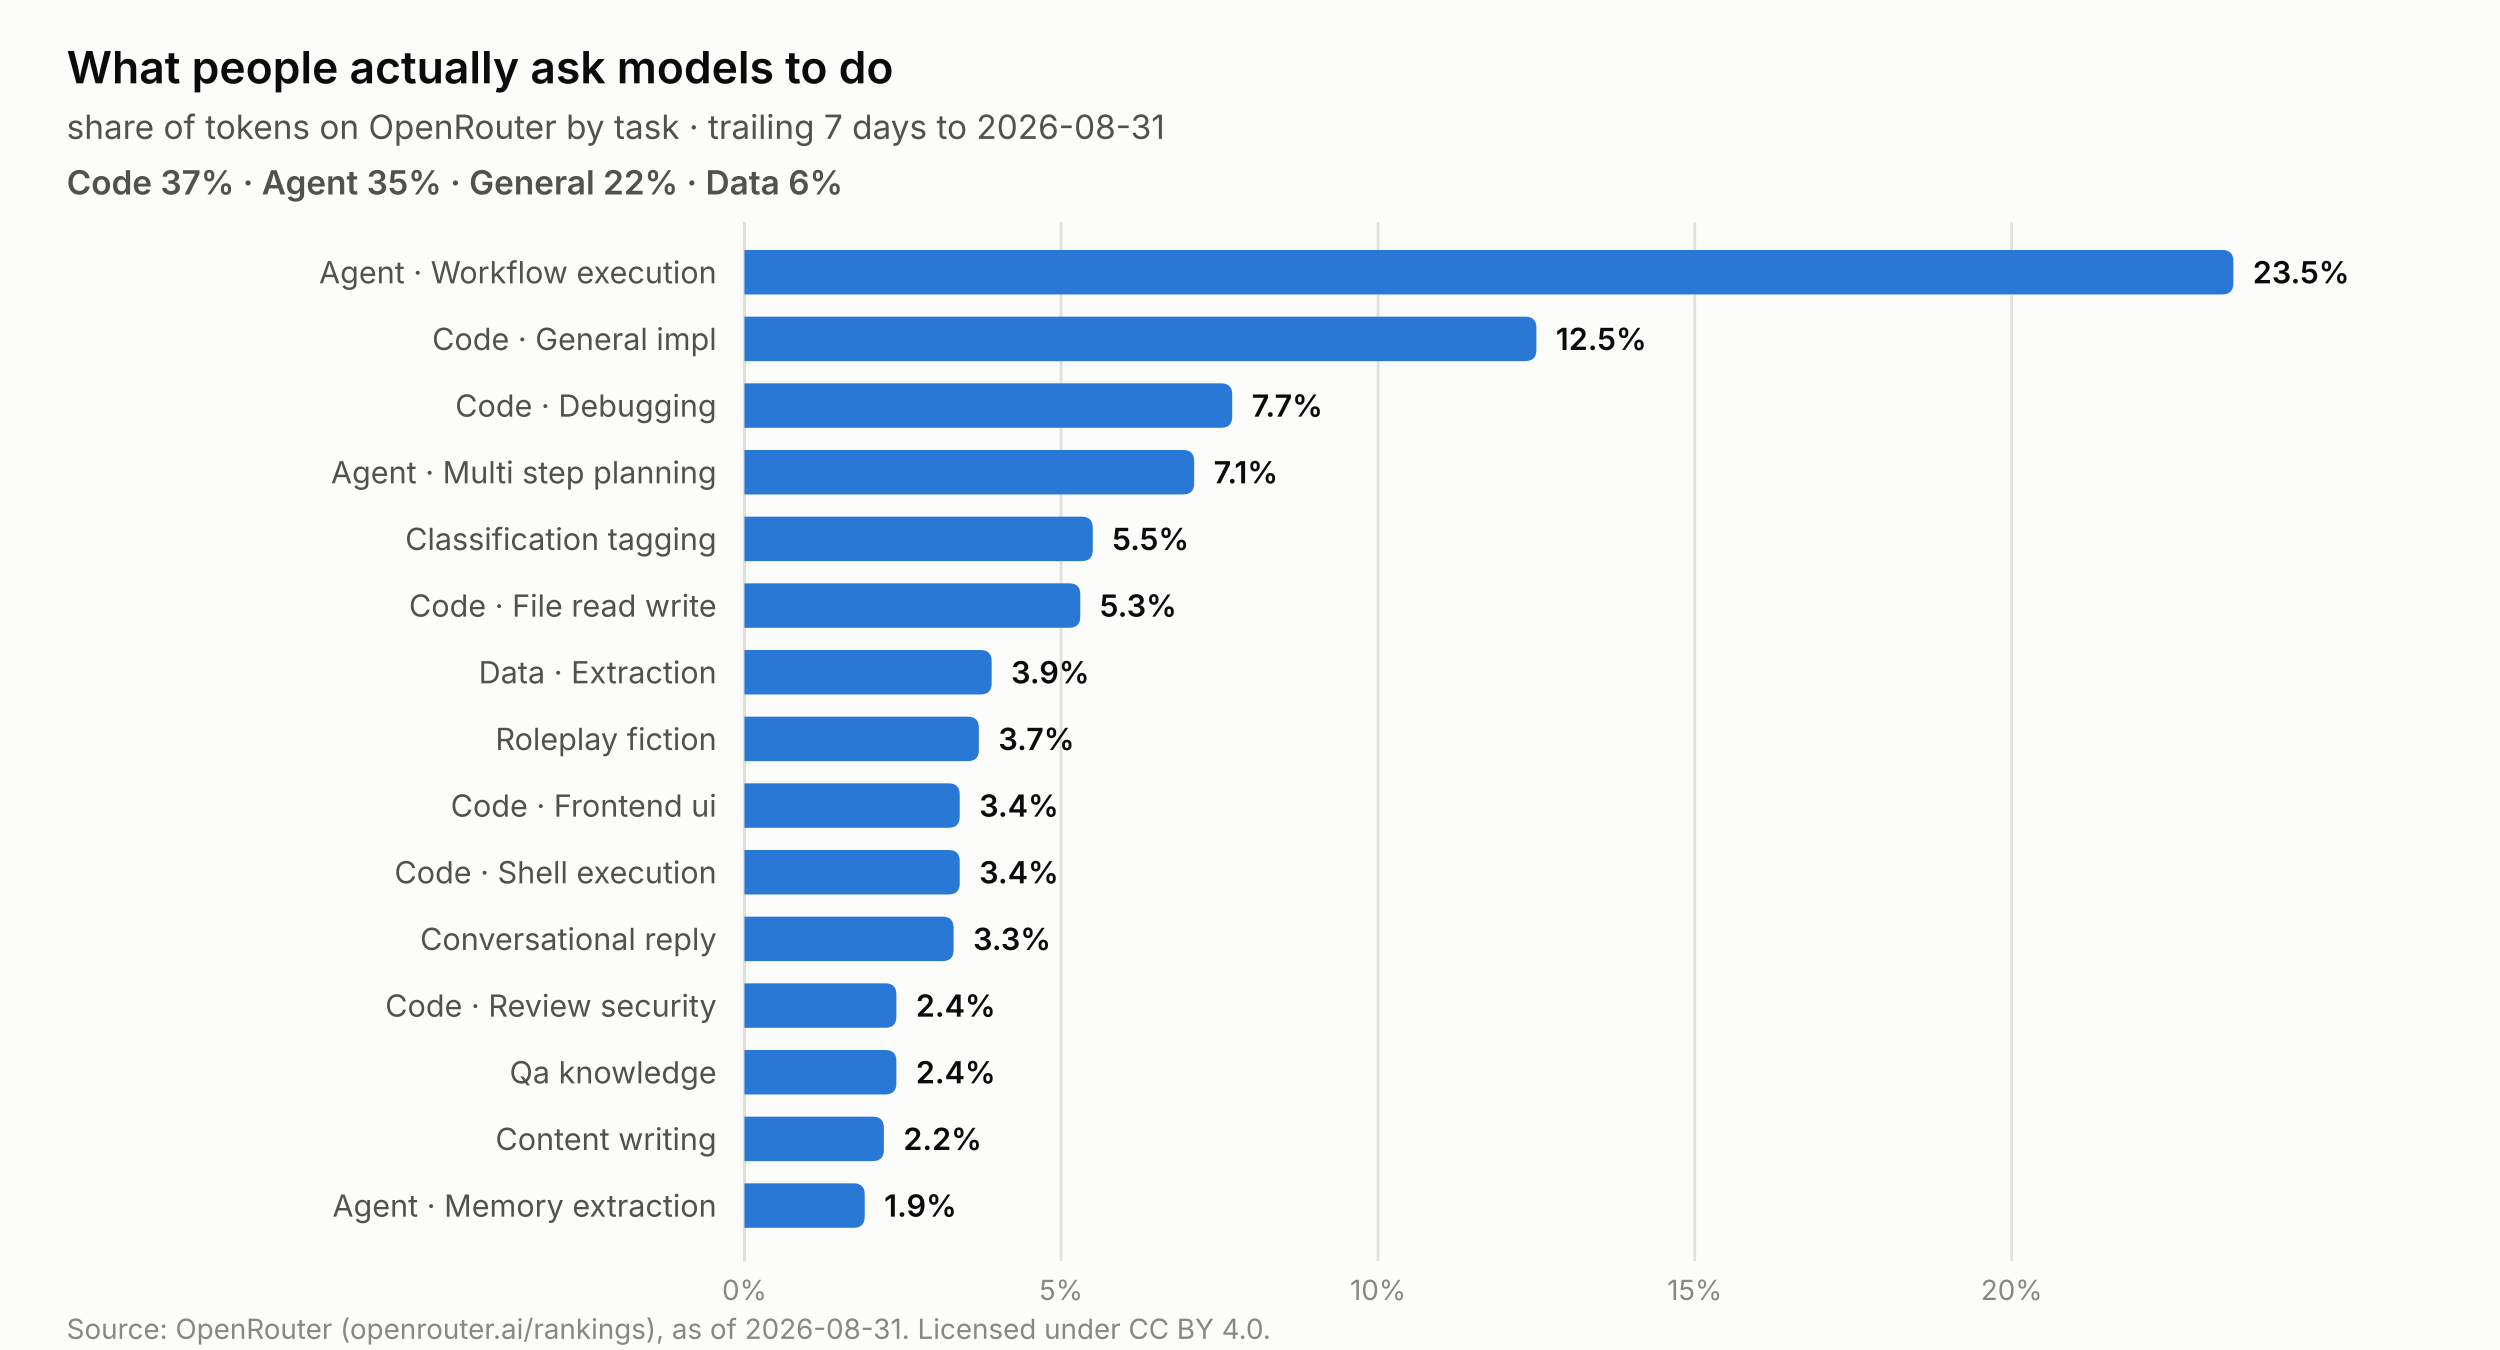
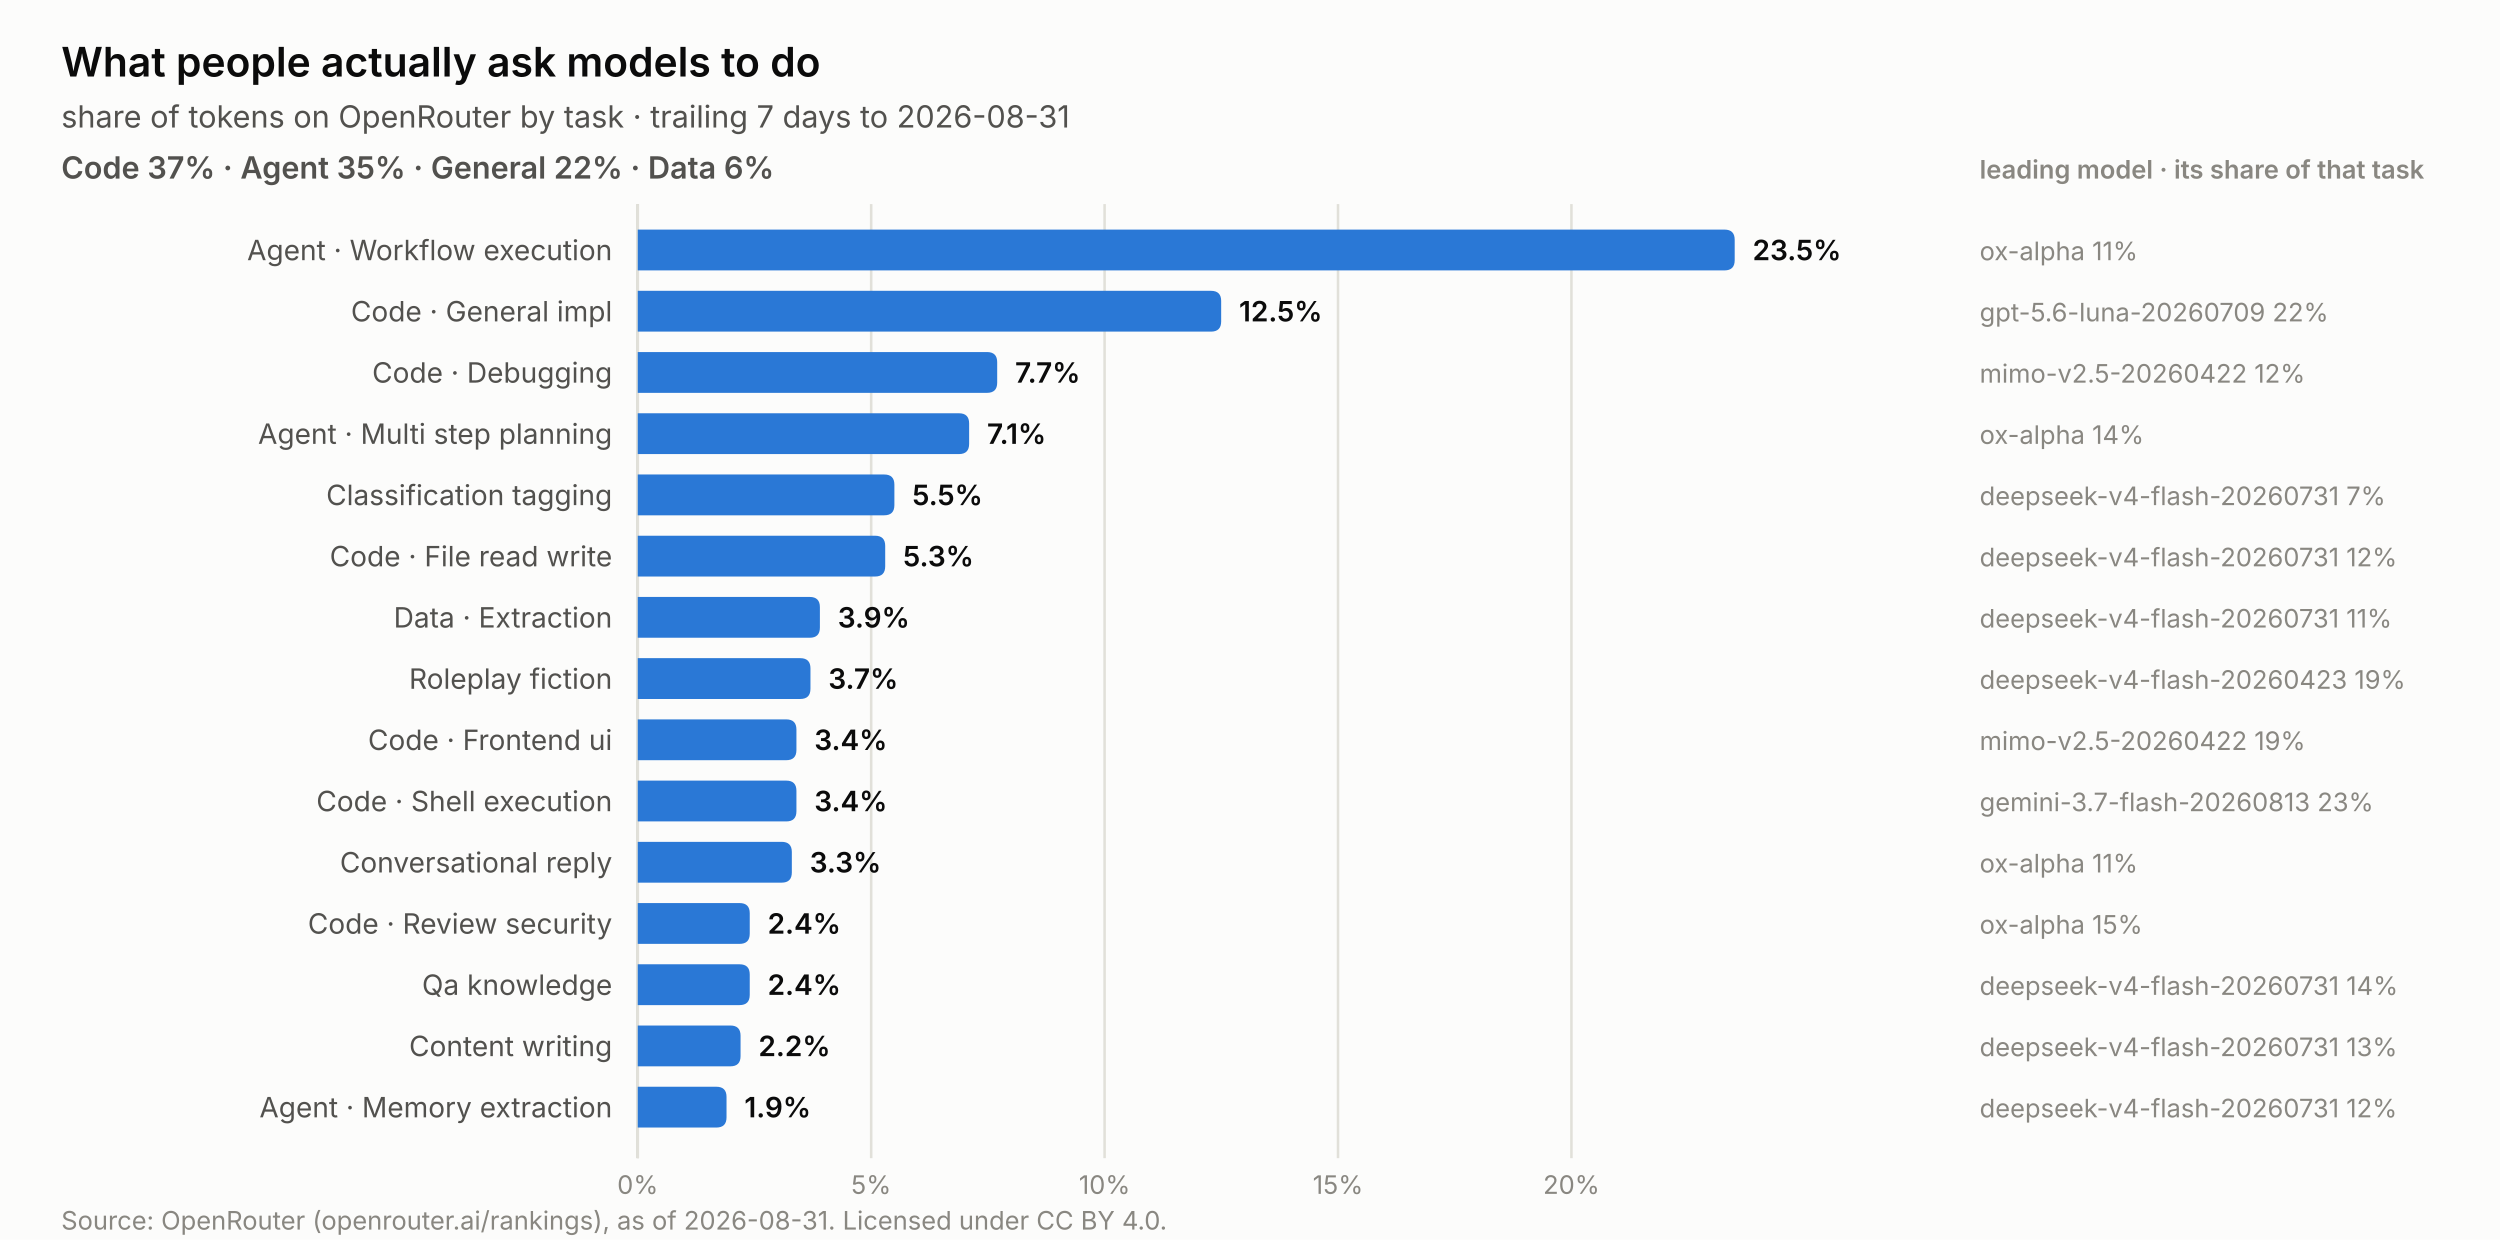
- <svg xmlns="http://www.w3.org/2000/svg" width="900.0" height="486.0" viewBox="0 0 900.0 486.0" role="img" aria-label="What people actually ask models to do">
-   <rect width="900.0" height="486.0" fill="#fcfcfb" />
+ <svg xmlns="http://www.w3.org/2000/svg" width="980.0" height="486.0" viewBox="0 0 980.0 486.0" role="img" aria-label="What people actually ask models to do">
+   <rect width="980.0" height="486.0" fill="#fcfcfb" />
  <text x="24.0" y="30.0" font-family="system-ui, -apple-system, &quot;Segoe UI&quot;, sans-serif" font-size="16" fill="#0b0b0b" text-anchor="start" font-weight="600" style="">What people actually ask models to do</text>
  <text x="24.0" y="50.0" font-family="system-ui, -apple-system, &quot;Segoe UI&quot;, sans-serif" font-size="12" fill="#52514e" text-anchor="start" font-weight="normal" style="">share of tokens on OpenRouter by task · trailing 7 days to 2026-08-31</text>
  <text x="24.0" y="70.0" font-family="system-ui, -apple-system, &quot;Segoe UI&quot;, sans-serif" font-size="12" fill="#52514e" text-anchor="start" font-weight="600" style="">Code 37% · Agent 35% · General 22% · Data 6%</text>
-   <line x1="268.0" y1="80.0" x2="268.0" y2="454.0" stroke="#c3c2b7" stroke-width="1" />
-   <line x1="268.0" y1="80.0" x2="268.0" y2="454.0" stroke="#e1e0d9" stroke-width="1" />
-   <text x="268.0" y="468.0" font-family="system-ui, -apple-system, &quot;Segoe UI&quot;, sans-serif" font-size="10" fill="#898781" text-anchor="middle" font-weight="normal" style="font-variant-numeric: tabular-nums;">0%</text>
-   <line x1="382.0" y1="80.0" x2="382.0" y2="454.0" stroke="#e1e0d9" stroke-width="1" />
-   <text x="382.0" y="468.0" font-family="system-ui, -apple-system, &quot;Segoe UI&quot;, sans-serif" font-size="10" fill="#898781" text-anchor="middle" font-weight="normal" style="font-variant-numeric: tabular-nums;">5%</text>
-   <line x1="496.1" y1="80.0" x2="496.1" y2="454.0" stroke="#e1e0d9" stroke-width="1" />
-   <text x="496.1" y="468.0" font-family="system-ui, -apple-system, &quot;Segoe UI&quot;, sans-serif" font-size="10" fill="#898781" text-anchor="middle" font-weight="normal" style="font-variant-numeric: tabular-nums;">10%</text>
-   <line x1="610.1" y1="80.0" x2="610.1" y2="454.0" stroke="#e1e0d9" stroke-width="1" />
-   <text x="610.1" y="468.0" font-family="system-ui, -apple-system, &quot;Segoe UI&quot;, sans-serif" font-size="10" fill="#898781" text-anchor="middle" font-weight="normal" style="font-variant-numeric: tabular-nums;">15%</text>
-   <line x1="724.2" y1="80.0" x2="724.2" y2="454.0" stroke="#e1e0d9" stroke-width="1" />
-   <text x="724.2" y="468.0" font-family="system-ui, -apple-system, &quot;Segoe UI&quot;, sans-serif" font-size="10" fill="#898781" text-anchor="middle" font-weight="normal" style="font-variant-numeric: tabular-nums;">20%</text>
-   <path d="M268.0,90.0 h532.0 q4,0 4,4 v8.0 q0,4 -4,4 h-532.0 z" fill="#2a78d6" />
-   <text x="258.0" y="102.0" font-family="system-ui, -apple-system, &quot;Segoe UI&quot;, sans-serif" font-size="11" fill="#52514e" text-anchor="end" font-weight="normal" style="">Agent · Workflow execution</text>
-   <text x="811.0" y="102.0" font-family="system-ui, -apple-system, &quot;Segoe UI&quot;, sans-serif" font-size="11" fill="#0b0b0b" text-anchor="start" font-weight="600" style="font-variant-numeric: tabular-nums;">23.5%</text>
-   <path d="M268.0,114.0 h281.1 q4,0 4,4 v8.0 q0,4 -4,4 h-281.1 z" fill="#2a78d6" />
-   <text x="258.0" y="126.0" font-family="system-ui, -apple-system, &quot;Segoe UI&quot;, sans-serif" font-size="11" fill="#52514e" text-anchor="end" font-weight="normal" style="">Code · General impl</text>
-   <text x="560.1" y="126.0" font-family="system-ui, -apple-system, &quot;Segoe UI&quot;, sans-serif" font-size="11" fill="#0b0b0b" text-anchor="start" font-weight="600" style="font-variant-numeric: tabular-nums;">12.5%</text>
-   <path d="M268.0,138.0 h171.6 q4,0 4,4 v8.0 q0,4 -4,4 h-171.6 z" fill="#2a78d6" />
-   <text x="258.0" y="150.0" font-family="system-ui, -apple-system, &quot;Segoe UI&quot;, sans-serif" font-size="11" fill="#52514e" text-anchor="end" font-weight="normal" style="">Code · Debugging</text>
-   <text x="450.6" y="150.0" font-family="system-ui, -apple-system, &quot;Segoe UI&quot;, sans-serif" font-size="11" fill="#0b0b0b" text-anchor="start" font-weight="600" style="font-variant-numeric: tabular-nums;">7.7%</text>
-   <path d="M268.0,162.0 h157.9 q4,0 4,4 v8.0 q0,4 -4,4 h-157.9 z" fill="#2a78d6" />
-   <text x="258.0" y="174.0" font-family="system-ui, -apple-system, &quot;Segoe UI&quot;, sans-serif" font-size="11" fill="#52514e" text-anchor="end" font-weight="normal" style="">Agent · Multi step planning</text>
-   <text x="436.9" y="174.0" font-family="system-ui, -apple-system, &quot;Segoe UI&quot;, sans-serif" font-size="11" fill="#0b0b0b" text-anchor="start" font-weight="600" style="font-variant-numeric: tabular-nums;">7.1%</text>
-   <path d="M268.0,186.0 h121.4 q4,0 4,4 v8.0 q0,4 -4,4 h-121.4 z" fill="#2a78d6" />
-   <text x="258.0" y="198.0" font-family="system-ui, -apple-system, &quot;Segoe UI&quot;, sans-serif" font-size="11" fill="#52514e" text-anchor="end" font-weight="normal" style="">Classification tagging</text>
-   <text x="400.4" y="198.0" font-family="system-ui, -apple-system, &quot;Segoe UI&quot;, sans-serif" font-size="11" fill="#0b0b0b" text-anchor="start" font-weight="600" style="font-variant-numeric: tabular-nums;">5.5%</text>
-   <path d="M268.0,210.0 h116.9 q4,0 4,4 v8.0 q0,4 -4,4 h-116.9 z" fill="#2a78d6" />
-   <text x="258.0" y="222.0" font-family="system-ui, -apple-system, &quot;Segoe UI&quot;, sans-serif" font-size="11" fill="#52514e" text-anchor="end" font-weight="normal" style="">Code · File read write</text>
-   <text x="395.9" y="222.0" font-family="system-ui, -apple-system, &quot;Segoe UI&quot;, sans-serif" font-size="11" fill="#0b0b0b" text-anchor="start" font-weight="600" style="font-variant-numeric: tabular-nums;">5.3%</text>
-   <path d="M268.0,234.0 h85.0 q4,0 4,4 v8.0 q0,4 -4,4 h-85.0 z" fill="#2a78d6" />
-   <text x="258.0" y="246.0" font-family="system-ui, -apple-system, &quot;Segoe UI&quot;, sans-serif" font-size="11" fill="#52514e" text-anchor="end" font-weight="normal" style="">Data · Extraction</text>
-   <text x="364.0" y="246.0" font-family="system-ui, -apple-system, &quot;Segoe UI&quot;, sans-serif" font-size="11" fill="#0b0b0b" text-anchor="start" font-weight="600" style="font-variant-numeric: tabular-nums;">3.9%</text>
-   <path d="M268.0,258.0 h80.4 q4,0 4,4 v8.0 q0,4 -4,4 h-80.4 z" fill="#2a78d6" />
-   <text x="258.0" y="270.0" font-family="system-ui, -apple-system, &quot;Segoe UI&quot;, sans-serif" font-size="11" fill="#52514e" text-anchor="end" font-weight="normal" style="">Roleplay fiction</text>
-   <text x="359.4" y="270.0" font-family="system-ui, -apple-system, &quot;Segoe UI&quot;, sans-serif" font-size="11" fill="#0b0b0b" text-anchor="start" font-weight="600" style="font-variant-numeric: tabular-nums;">3.7%</text>
-   <path d="M268.0,282.0 h73.5 q4,0 4,4 v8.0 q0,4 -4,4 h-73.5 z" fill="#2a78d6" />
-   <text x="258.0" y="294.0" font-family="system-ui, -apple-system, &quot;Segoe UI&quot;, sans-serif" font-size="11" fill="#52514e" text-anchor="end" font-weight="normal" style="">Code · Frontend ui</text>
-   <text x="352.5" y="294.0" font-family="system-ui, -apple-system, &quot;Segoe UI&quot;, sans-serif" font-size="11" fill="#0b0b0b" text-anchor="start" font-weight="600" style="font-variant-numeric: tabular-nums;">3.4%</text>
-   <path d="M268.0,306.0 h73.5 q4,0 4,4 v8.0 q0,4 -4,4 h-73.5 z" fill="#2a78d6" />
-   <text x="258.0" y="318.0" font-family="system-ui, -apple-system, &quot;Segoe UI&quot;, sans-serif" font-size="11" fill="#52514e" text-anchor="end" font-weight="normal" style="">Code · Shell execution</text>
-   <text x="352.5" y="318.0" font-family="system-ui, -apple-system, &quot;Segoe UI&quot;, sans-serif" font-size="11" fill="#0b0b0b" text-anchor="start" font-weight="600" style="font-variant-numeric: tabular-nums;">3.4%</text>
-   <path d="M268.0,330.0 h71.3 q4,0 4,4 v8.0 q0,4 -4,4 h-71.3 z" fill="#2a78d6" />
-   <text x="258.0" y="342.0" font-family="system-ui, -apple-system, &quot;Segoe UI&quot;, sans-serif" font-size="11" fill="#52514e" text-anchor="end" font-weight="normal" style="">Conversational reply</text>
-   <text x="350.3" y="342.0" font-family="system-ui, -apple-system, &quot;Segoe UI&quot;, sans-serif" font-size="11" fill="#0b0b0b" text-anchor="start" font-weight="600" style="font-variant-numeric: tabular-nums;">3.3%</text>
-   <path d="M268.0,354.0 h50.7 q4,0 4,4 v8.0 q0,4 -4,4 h-50.7 z" fill="#2a78d6" />
-   <text x="258.0" y="366.0" font-family="system-ui, -apple-system, &quot;Segoe UI&quot;, sans-serif" font-size="11" fill="#52514e" text-anchor="end" font-weight="normal" style="">Code · Review security</text>
-   <text x="329.7" y="366.0" font-family="system-ui, -apple-system, &quot;Segoe UI&quot;, sans-serif" font-size="11" fill="#0b0b0b" text-anchor="start" font-weight="600" style="font-variant-numeric: tabular-nums;">2.4%</text>
-   <path d="M268.0,378.0 h50.7 q4,0 4,4 v8.0 q0,4 -4,4 h-50.7 z" fill="#2a78d6" />
-   <text x="258.0" y="390.0" font-family="system-ui, -apple-system, &quot;Segoe UI&quot;, sans-serif" font-size="11" fill="#52514e" text-anchor="end" font-weight="normal" style="">Qa knowledge</text>
-   <text x="329.7" y="390.0" font-family="system-ui, -apple-system, &quot;Segoe UI&quot;, sans-serif" font-size="11" fill="#0b0b0b" text-anchor="start" font-weight="600" style="font-variant-numeric: tabular-nums;">2.4%</text>
-   <path d="M268.0,402.0 h46.2 q4,0 4,4 v8.0 q0,4 -4,4 h-46.2 z" fill="#2a78d6" />
-   <text x="258.0" y="414.0" font-family="system-ui, -apple-system, &quot;Segoe UI&quot;, sans-serif" font-size="11" fill="#52514e" text-anchor="end" font-weight="normal" style="">Content writing</text>
-   <text x="325.2" y="414.0" font-family="system-ui, -apple-system, &quot;Segoe UI&quot;, sans-serif" font-size="11" fill="#0b0b0b" text-anchor="start" font-weight="600" style="font-variant-numeric: tabular-nums;">2.2%</text>
-   <path d="M268.0,426.0 h39.3 q4,0 4,4 v8.0 q0,4 -4,4 h-39.3 z" fill="#2a78d6" />
-   <text x="258.0" y="438.0" font-family="system-ui, -apple-system, &quot;Segoe UI&quot;, sans-serif" font-size="11" fill="#52514e" text-anchor="end" font-weight="normal" style="">Agent · Memory extraction</text>
-   <text x="318.3" y="438.0" font-family="system-ui, -apple-system, &quot;Segoe UI&quot;, sans-serif" font-size="11" fill="#0b0b0b" text-anchor="start" font-weight="600" style="font-variant-numeric: tabular-nums;">1.9%</text>
+   <text x="776.0" y="70.0" font-family="system-ui, -apple-system, &quot;Segoe UI&quot;, sans-serif" font-size="10" fill="#898781" text-anchor="start" font-weight="600" style="">leading model · its share of that task</text>
+   <line x1="250.0" y1="80.0" x2="250.0" y2="454.0" stroke="#c3c2b7" stroke-width="1" />
+   <line x1="250.0" y1="80.0" x2="250.0" y2="454.0" stroke="#e1e0d9" stroke-width="1" />
+   <text x="250.0" y="468.0" font-family="system-ui, -apple-system, &quot;Segoe UI&quot;, sans-serif" font-size="10" fill="#898781" text-anchor="middle" font-weight="normal" style="font-variant-numeric: tabular-nums;">0%</text>
+   <line x1="341.5" y1="80.0" x2="341.5" y2="454.0" stroke="#e1e0d9" stroke-width="1" />
+   <text x="341.5" y="468.0" font-family="system-ui, -apple-system, &quot;Segoe UI&quot;, sans-serif" font-size="10" fill="#898781" text-anchor="middle" font-weight="normal" style="font-variant-numeric: tabular-nums;">5%</text>
+   <line x1="433.0" y1="80.0" x2="433.0" y2="454.0" stroke="#e1e0d9" stroke-width="1" />
+   <text x="433.0" y="468.0" font-family="system-ui, -apple-system, &quot;Segoe UI&quot;, sans-serif" font-size="10" fill="#898781" text-anchor="middle" font-weight="normal" style="font-variant-numeric: tabular-nums;">10%</text>
+   <line x1="524.5" y1="80.0" x2="524.5" y2="454.0" stroke="#e1e0d9" stroke-width="1" />
+   <text x="524.5" y="468.0" font-family="system-ui, -apple-system, &quot;Segoe UI&quot;, sans-serif" font-size="10" fill="#898781" text-anchor="middle" font-weight="normal" style="font-variant-numeric: tabular-nums;">15%</text>
+   <line x1="616.0" y1="80.0" x2="616.0" y2="454.0" stroke="#e1e0d9" stroke-width="1" />
+   <text x="616.0" y="468.0" font-family="system-ui, -apple-system, &quot;Segoe UI&quot;, sans-serif" font-size="10" fill="#898781" text-anchor="middle" font-weight="normal" style="font-variant-numeric: tabular-nums;">20%</text>
+   <path d="M250.0,90.0 h426.0 q4,0 4,4 v8.0 q0,4 -4,4 h-426.0 z" fill="#2a78d6" />
+   <text x="240.0" y="102.0" font-family="system-ui, -apple-system, &quot;Segoe UI&quot;, sans-serif" font-size="11" fill="#52514e" text-anchor="end" font-weight="normal" style="">Agent · Workflow execution</text>
+   <text x="687.0" y="102.0" font-family="system-ui, -apple-system, &quot;Segoe UI&quot;, sans-serif" font-size="11" fill="#0b0b0b" text-anchor="start" font-weight="600" style="font-variant-numeric: tabular-nums;">23.5%</text>
+   <text x="776.0" y="102.0" font-family="system-ui, -apple-system, &quot;Segoe UI&quot;, sans-serif" font-size="10" fill="#898781" text-anchor="start" font-weight="normal" style="">ox-alpha  11%</text>
+   <path d="M250.0,114.0 h224.7 q4,0 4,4 v8.0 q0,4 -4,4 h-224.7 z" fill="#2a78d6" />
+   <text x="240.0" y="126.0" font-family="system-ui, -apple-system, &quot;Segoe UI&quot;, sans-serif" font-size="11" fill="#52514e" text-anchor="end" font-weight="normal" style="">Code · General impl</text>
+   <text x="485.7" y="126.0" font-family="system-ui, -apple-system, &quot;Segoe UI&quot;, sans-serif" font-size="11" fill="#0b0b0b" text-anchor="start" font-weight="600" style="font-variant-numeric: tabular-nums;">12.5%</text>
+   <text x="776.0" y="126.0" font-family="system-ui, -apple-system, &quot;Segoe UI&quot;, sans-serif" font-size="10" fill="#898781" text-anchor="start" font-weight="normal" style="">gpt-5.6-luna-20260709  22%</text>
+   <path d="M250.0,138.0 h136.9 q4,0 4,4 v8.0 q0,4 -4,4 h-136.9 z" fill="#2a78d6" />
+   <text x="240.0" y="150.0" font-family="system-ui, -apple-system, &quot;Segoe UI&quot;, sans-serif" font-size="11" fill="#52514e" text-anchor="end" font-weight="normal" style="">Code · Debugging</text>
+   <text x="397.9" y="150.0" font-family="system-ui, -apple-system, &quot;Segoe UI&quot;, sans-serif" font-size="11" fill="#0b0b0b" text-anchor="start" font-weight="600" style="font-variant-numeric: tabular-nums;">7.7%</text>
+   <text x="776.0" y="150.0" font-family="system-ui, -apple-system, &quot;Segoe UI&quot;, sans-serif" font-size="10" fill="#898781" text-anchor="start" font-weight="normal" style="">mimo-v2.5-20260422  12%</text>
+   <path d="M250.0,162.0 h125.9 q4,0 4,4 v8.0 q0,4 -4,4 h-125.9 z" fill="#2a78d6" />
+   <text x="240.0" y="174.0" font-family="system-ui, -apple-system, &quot;Segoe UI&quot;, sans-serif" font-size="11" fill="#52514e" text-anchor="end" font-weight="normal" style="">Agent · Multi step planning</text>
+   <text x="386.9" y="174.0" font-family="system-ui, -apple-system, &quot;Segoe UI&quot;, sans-serif" font-size="11" fill="#0b0b0b" text-anchor="start" font-weight="600" style="font-variant-numeric: tabular-nums;">7.1%</text>
+   <text x="776.0" y="174.0" font-family="system-ui, -apple-system, &quot;Segoe UI&quot;, sans-serif" font-size="10" fill="#898781" text-anchor="start" font-weight="normal" style="">ox-alpha  14%</text>
+   <path d="M250.0,186.0 h96.6 q4,0 4,4 v8.0 q0,4 -4,4 h-96.6 z" fill="#2a78d6" />
+   <text x="240.0" y="198.0" font-family="system-ui, -apple-system, &quot;Segoe UI&quot;, sans-serif" font-size="11" fill="#52514e" text-anchor="end" font-weight="normal" style="">Classification tagging</text>
+   <text x="357.6" y="198.0" font-family="system-ui, -apple-system, &quot;Segoe UI&quot;, sans-serif" font-size="11" fill="#0b0b0b" text-anchor="start" font-weight="600" style="font-variant-numeric: tabular-nums;">5.5%</text>
+   <text x="776.0" y="198.0" font-family="system-ui, -apple-system, &quot;Segoe UI&quot;, sans-serif" font-size="10" fill="#898781" text-anchor="start" font-weight="normal" style="">deepseek-v4-flash-20260731  7%</text>
+   <path d="M250.0,210.0 h93.0 q4,0 4,4 v8.0 q0,4 -4,4 h-93.0 z" fill="#2a78d6" />
+   <text x="240.0" y="222.0" font-family="system-ui, -apple-system, &quot;Segoe UI&quot;, sans-serif" font-size="11" fill="#52514e" text-anchor="end" font-weight="normal" style="">Code · File read write</text>
+   <text x="354.0" y="222.0" font-family="system-ui, -apple-system, &quot;Segoe UI&quot;, sans-serif" font-size="11" fill="#0b0b0b" text-anchor="start" font-weight="600" style="font-variant-numeric: tabular-nums;">5.3%</text>
+   <text x="776.0" y="222.0" font-family="system-ui, -apple-system, &quot;Segoe UI&quot;, sans-serif" font-size="10" fill="#898781" text-anchor="start" font-weight="normal" style="">deepseek-v4-flash-20260731  12%</text>
+   <path d="M250.0,234.0 h67.4 q4,0 4,4 v8.0 q0,4 -4,4 h-67.4 z" fill="#2a78d6" />
+   <text x="240.0" y="246.0" font-family="system-ui, -apple-system, &quot;Segoe UI&quot;, sans-serif" font-size="11" fill="#52514e" text-anchor="end" font-weight="normal" style="">Data · Extraction</text>
+   <text x="328.4" y="246.0" font-family="system-ui, -apple-system, &quot;Segoe UI&quot;, sans-serif" font-size="11" fill="#0b0b0b" text-anchor="start" font-weight="600" style="font-variant-numeric: tabular-nums;">3.9%</text>
+   <text x="776.0" y="246.0" font-family="system-ui, -apple-system, &quot;Segoe UI&quot;, sans-serif" font-size="10" fill="#898781" text-anchor="start" font-weight="normal" style="">deepseek-v4-flash-20260731  11%</text>
+   <path d="M250.0,258.0 h63.7 q4,0 4,4 v8.0 q0,4 -4,4 h-63.7 z" fill="#2a78d6" />
+   <text x="240.0" y="270.0" font-family="system-ui, -apple-system, &quot;Segoe UI&quot;, sans-serif" font-size="11" fill="#52514e" text-anchor="end" font-weight="normal" style="">Roleplay fiction</text>
+   <text x="324.7" y="270.0" font-family="system-ui, -apple-system, &quot;Segoe UI&quot;, sans-serif" font-size="11" fill="#0b0b0b" text-anchor="start" font-weight="600" style="font-variant-numeric: tabular-nums;">3.7%</text>
+   <text x="776.0" y="270.0" font-family="system-ui, -apple-system, &quot;Segoe UI&quot;, sans-serif" font-size="10" fill="#898781" text-anchor="start" font-weight="normal" style="">deepseek-v4-flash-20260423  19%</text>
+   <path d="M250.0,282.0 h58.2 q4,0 4,4 v8.0 q0,4 -4,4 h-58.2 z" fill="#2a78d6" />
+   <text x="240.0" y="294.0" font-family="system-ui, -apple-system, &quot;Segoe UI&quot;, sans-serif" font-size="11" fill="#52514e" text-anchor="end" font-weight="normal" style="">Code · Frontend ui</text>
+   <text x="319.2" y="294.0" font-family="system-ui, -apple-system, &quot;Segoe UI&quot;, sans-serif" font-size="11" fill="#0b0b0b" text-anchor="start" font-weight="600" style="font-variant-numeric: tabular-nums;">3.4%</text>
+   <text x="776.0" y="294.0" font-family="system-ui, -apple-system, &quot;Segoe UI&quot;, sans-serif" font-size="10" fill="#898781" text-anchor="start" font-weight="normal" style="">mimo-v2.5-20260422  19%</text>
+   <path d="M250.0,306.0 h58.2 q4,0 4,4 v8.0 q0,4 -4,4 h-58.2 z" fill="#2a78d6" />
+   <text x="240.0" y="318.0" font-family="system-ui, -apple-system, &quot;Segoe UI&quot;, sans-serif" font-size="11" fill="#52514e" text-anchor="end" font-weight="normal" style="">Code · Shell execution</text>
+   <text x="319.2" y="318.0" font-family="system-ui, -apple-system, &quot;Segoe UI&quot;, sans-serif" font-size="11" fill="#0b0b0b" text-anchor="start" font-weight="600" style="font-variant-numeric: tabular-nums;">3.4%</text>
+   <text x="776.0" y="318.0" font-family="system-ui, -apple-system, &quot;Segoe UI&quot;, sans-serif" font-size="10" fill="#898781" text-anchor="start" font-weight="normal" style="">gemini-3.7-flash-20260813  23%</text>
+   <path d="M250.0,330.0 h56.4 q4,0 4,4 v8.0 q0,4 -4,4 h-56.4 z" fill="#2a78d6" />
+   <text x="240.0" y="342.0" font-family="system-ui, -apple-system, &quot;Segoe UI&quot;, sans-serif" font-size="11" fill="#52514e" text-anchor="end" font-weight="normal" style="">Conversational reply</text>
+   <text x="317.4" y="342.0" font-family="system-ui, -apple-system, &quot;Segoe UI&quot;, sans-serif" font-size="11" fill="#0b0b0b" text-anchor="start" font-weight="600" style="font-variant-numeric: tabular-nums;">3.3%</text>
+   <text x="776.0" y="342.0" font-family="system-ui, -apple-system, &quot;Segoe UI&quot;, sans-serif" font-size="10" fill="#898781" text-anchor="start" font-weight="normal" style="">ox-alpha  11%</text>
+   <path d="M250.0,354.0 h39.9 q4,0 4,4 v8.0 q0,4 -4,4 h-39.9 z" fill="#2a78d6" />
+   <text x="240.0" y="366.0" font-family="system-ui, -apple-system, &quot;Segoe UI&quot;, sans-serif" font-size="11" fill="#52514e" text-anchor="end" font-weight="normal" style="">Code · Review security</text>
+   <text x="300.9" y="366.0" font-family="system-ui, -apple-system, &quot;Segoe UI&quot;, sans-serif" font-size="11" fill="#0b0b0b" text-anchor="start" font-weight="600" style="font-variant-numeric: tabular-nums;">2.4%</text>
+   <text x="776.0" y="366.0" font-family="system-ui, -apple-system, &quot;Segoe UI&quot;, sans-serif" font-size="10" fill="#898781" text-anchor="start" font-weight="normal" style="">ox-alpha  15%</text>
+   <path d="M250.0,378.0 h39.9 q4,0 4,4 v8.0 q0,4 -4,4 h-39.9 z" fill="#2a78d6" />
+   <text x="240.0" y="390.0" font-family="system-ui, -apple-system, &quot;Segoe UI&quot;, sans-serif" font-size="11" fill="#52514e" text-anchor="end" font-weight="normal" style="">Qa knowledge</text>
+   <text x="300.9" y="390.0" font-family="system-ui, -apple-system, &quot;Segoe UI&quot;, sans-serif" font-size="11" fill="#0b0b0b" text-anchor="start" font-weight="600" style="font-variant-numeric: tabular-nums;">2.4%</text>
+   <text x="776.0" y="390.0" font-family="system-ui, -apple-system, &quot;Segoe UI&quot;, sans-serif" font-size="10" fill="#898781" text-anchor="start" font-weight="normal" style="">deepseek-v4-flash-20260731  14%</text>
+   <path d="M250.0,402.0 h36.3 q4,0 4,4 v8.0 q0,4 -4,4 h-36.3 z" fill="#2a78d6" />
+   <text x="240.0" y="414.0" font-family="system-ui, -apple-system, &quot;Segoe UI&quot;, sans-serif" font-size="11" fill="#52514e" text-anchor="end" font-weight="normal" style="">Content writing</text>
+   <text x="297.3" y="414.0" font-family="system-ui, -apple-system, &quot;Segoe UI&quot;, sans-serif" font-size="11" fill="#0b0b0b" text-anchor="start" font-weight="600" style="font-variant-numeric: tabular-nums;">2.2%</text>
+   <text x="776.0" y="414.0" font-family="system-ui, -apple-system, &quot;Segoe UI&quot;, sans-serif" font-size="10" fill="#898781" text-anchor="start" font-weight="normal" style="">deepseek-v4-flash-20260731  13%</text>
+   <path d="M250.0,426.0 h30.8 q4,0 4,4 v8.0 q0,4 -4,4 h-30.8 z" fill="#2a78d6" />
+   <text x="240.0" y="438.0" font-family="system-ui, -apple-system, &quot;Segoe UI&quot;, sans-serif" font-size="11" fill="#52514e" text-anchor="end" font-weight="normal" style="">Agent · Memory extraction</text>
+   <text x="291.8" y="438.0" font-family="system-ui, -apple-system, &quot;Segoe UI&quot;, sans-serif" font-size="11" fill="#0b0b0b" text-anchor="start" font-weight="600" style="font-variant-numeric: tabular-nums;">1.9%</text>
+   <text x="776.0" y="438.0" font-family="system-ui, -apple-system, &quot;Segoe UI&quot;, sans-serif" font-size="10" fill="#898781" text-anchor="start" font-weight="normal" style="">deepseek-v4-flash-20260731  12%</text>
  <text x="24.0" y="482.0" font-family="system-ui, -apple-system, &quot;Segoe UI&quot;, sans-serif" font-size="10" fill="#898781" text-anchor="start" font-weight="normal" style="">Source: OpenRouter (openrouter.ai/rankings), as of 2026-08-31. Licensed under CC BY 4.0.</text>
</svg>
